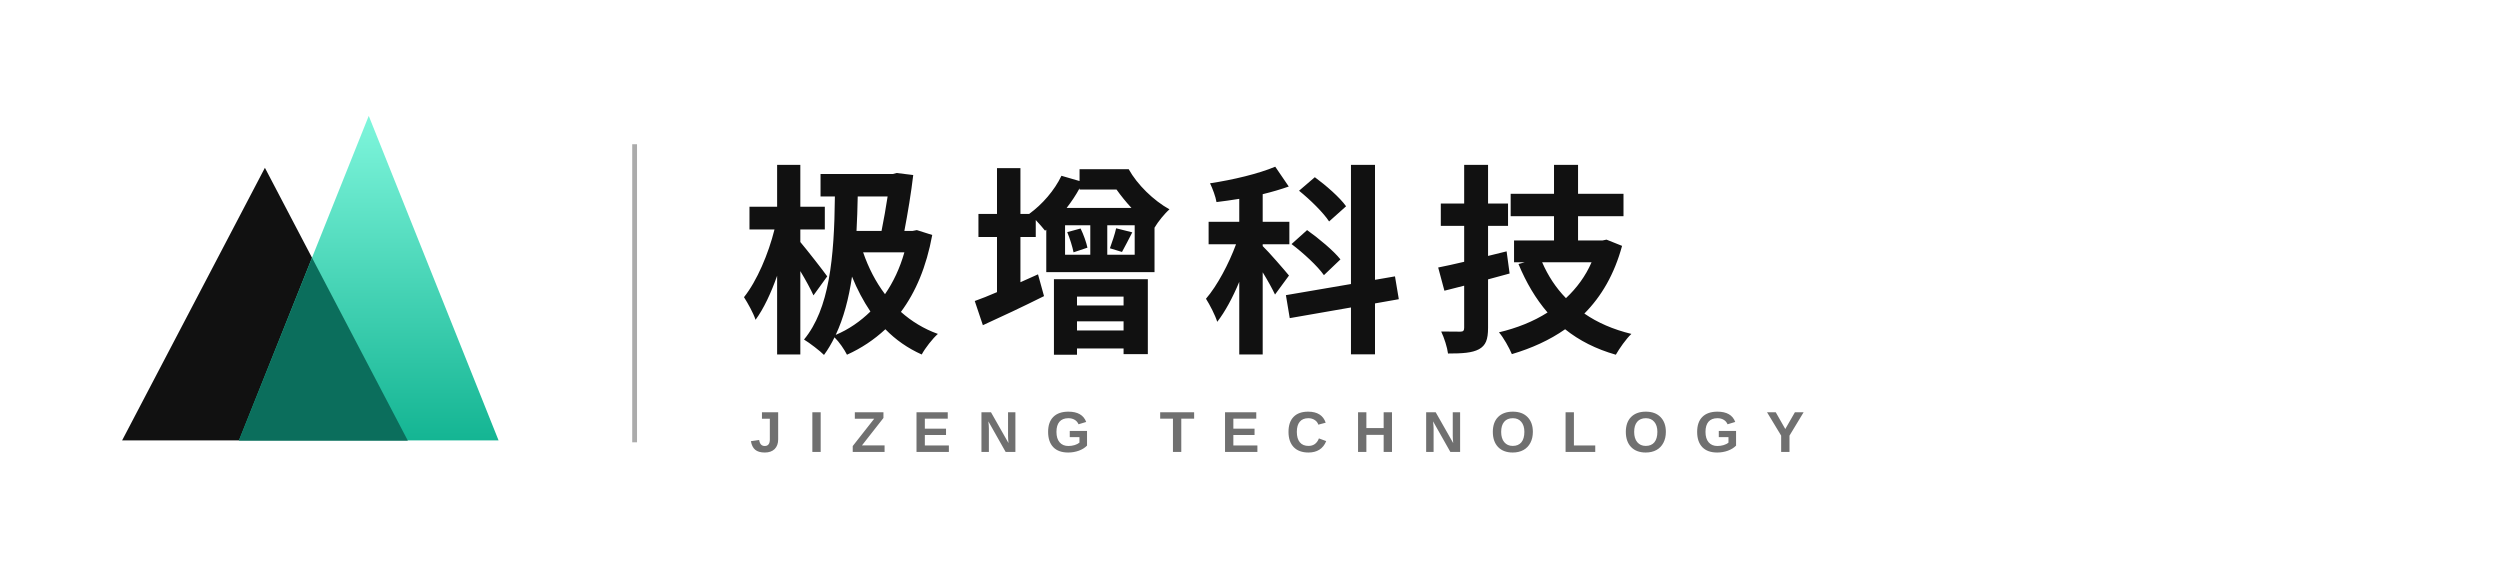
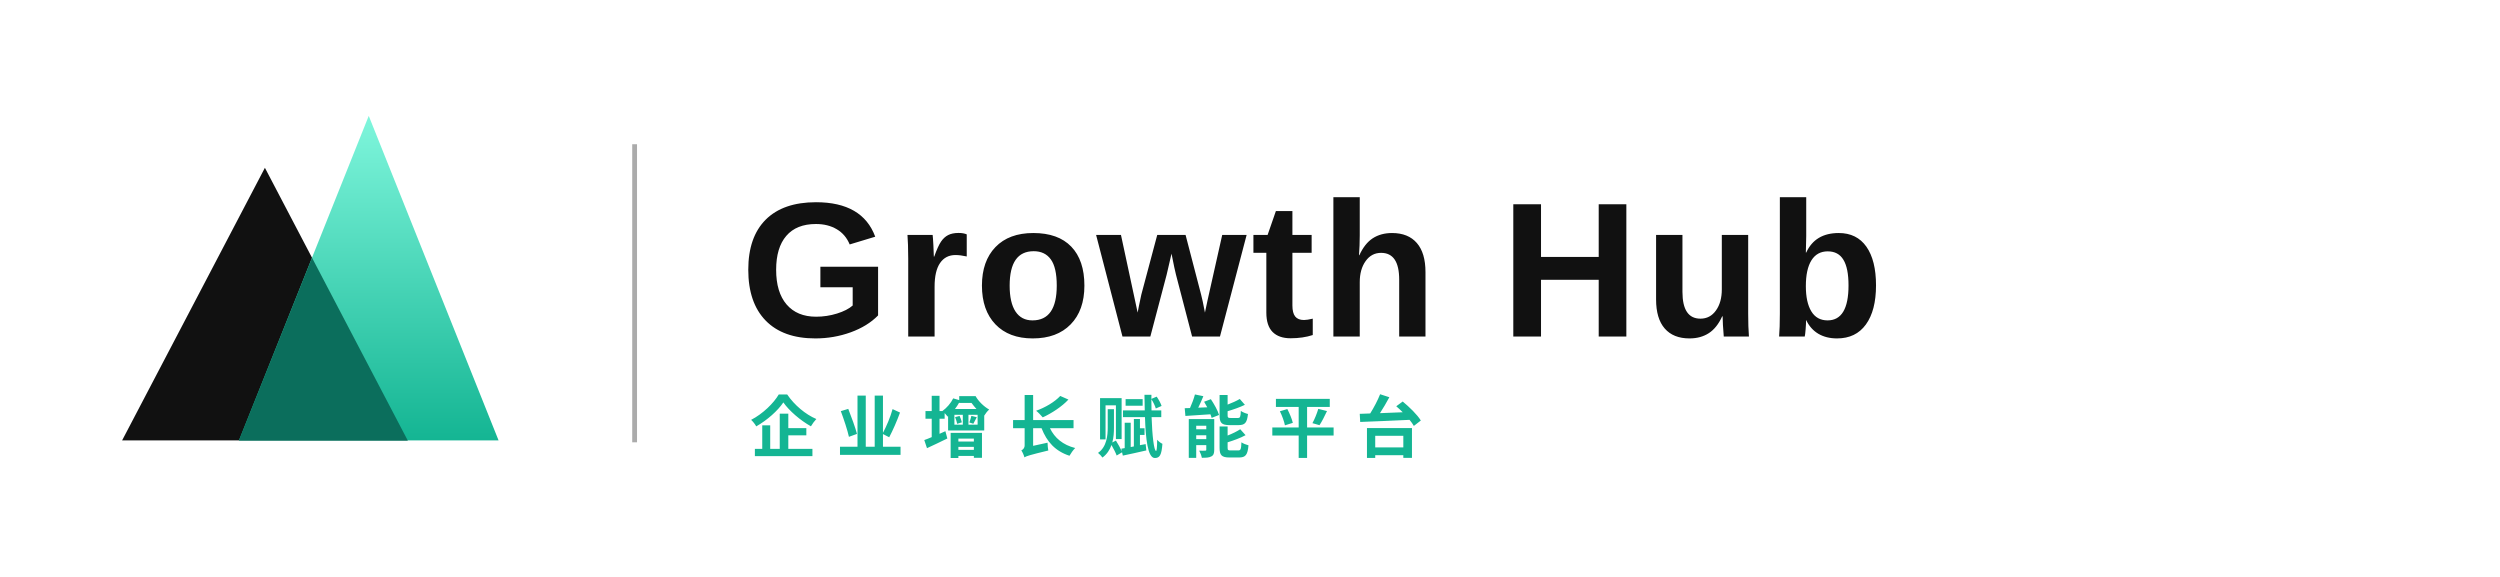
<svg xmlns="http://www.w3.org/2000/svg" viewBox="0 0 520 120" width="520" height="120">
  <defs>
    <linearGradient id="g" x1="0" y1="0" x2="0" y2="1">
      <stop offset="0" stop-color="#7ff6dc" />
      <stop offset="1" stop-color="#14b593" />
    </linearGradient>
    <clipPath id="c">
      <polygon points="4,56 26,14 48,56" />
    </clipPath>
  </defs>
  <g transform="translate(20,16) scale(1.35)">
    <polygon points="4,56 26,14 48,56" fill="#111111" />
    <polygon points="22,56 42,6 62,56" fill="url(#g)" />
    <polygon points="22,56 42,6 62,56" fill="#0b6e5c" clip-path="url(#c)" />
  </g>
  <line x1="132" y1="30" x2="132" y2="92" stroke="#111111" stroke-opacity=".35" />
-   <text x="154" y="70" font-family="PingFang SC, Microsoft YaHei, Noto Sans SC, sans-serif" font-size="42" font-weight="800" letter-spacing="6" fill="#111111">极增科技</text>
-   <text x="156" y="94" font-family="Helvetica Neue, Arial, sans-serif" font-size="12" font-weight="600" letter-spacing="5.5" fill="#111111" fill-opacity=".6">JIZENG TECHNOLOGY</text>
+   <text x="154" y="70" font-family="Helvetica Neue, Arial, PingFang SC, sans-serif" font-size="40" font-weight="800" letter-spacing="1" fill="#111111">Growth Hub</text>
+   <text x="156" y="94" font-family="PingFang SC, Microsoft YaHei, Noto Sans SC, sans-serif" font-size="14" font-weight="600" letter-spacing="4" fill="#14b593">企业增长赋能平台</text>
</svg>
